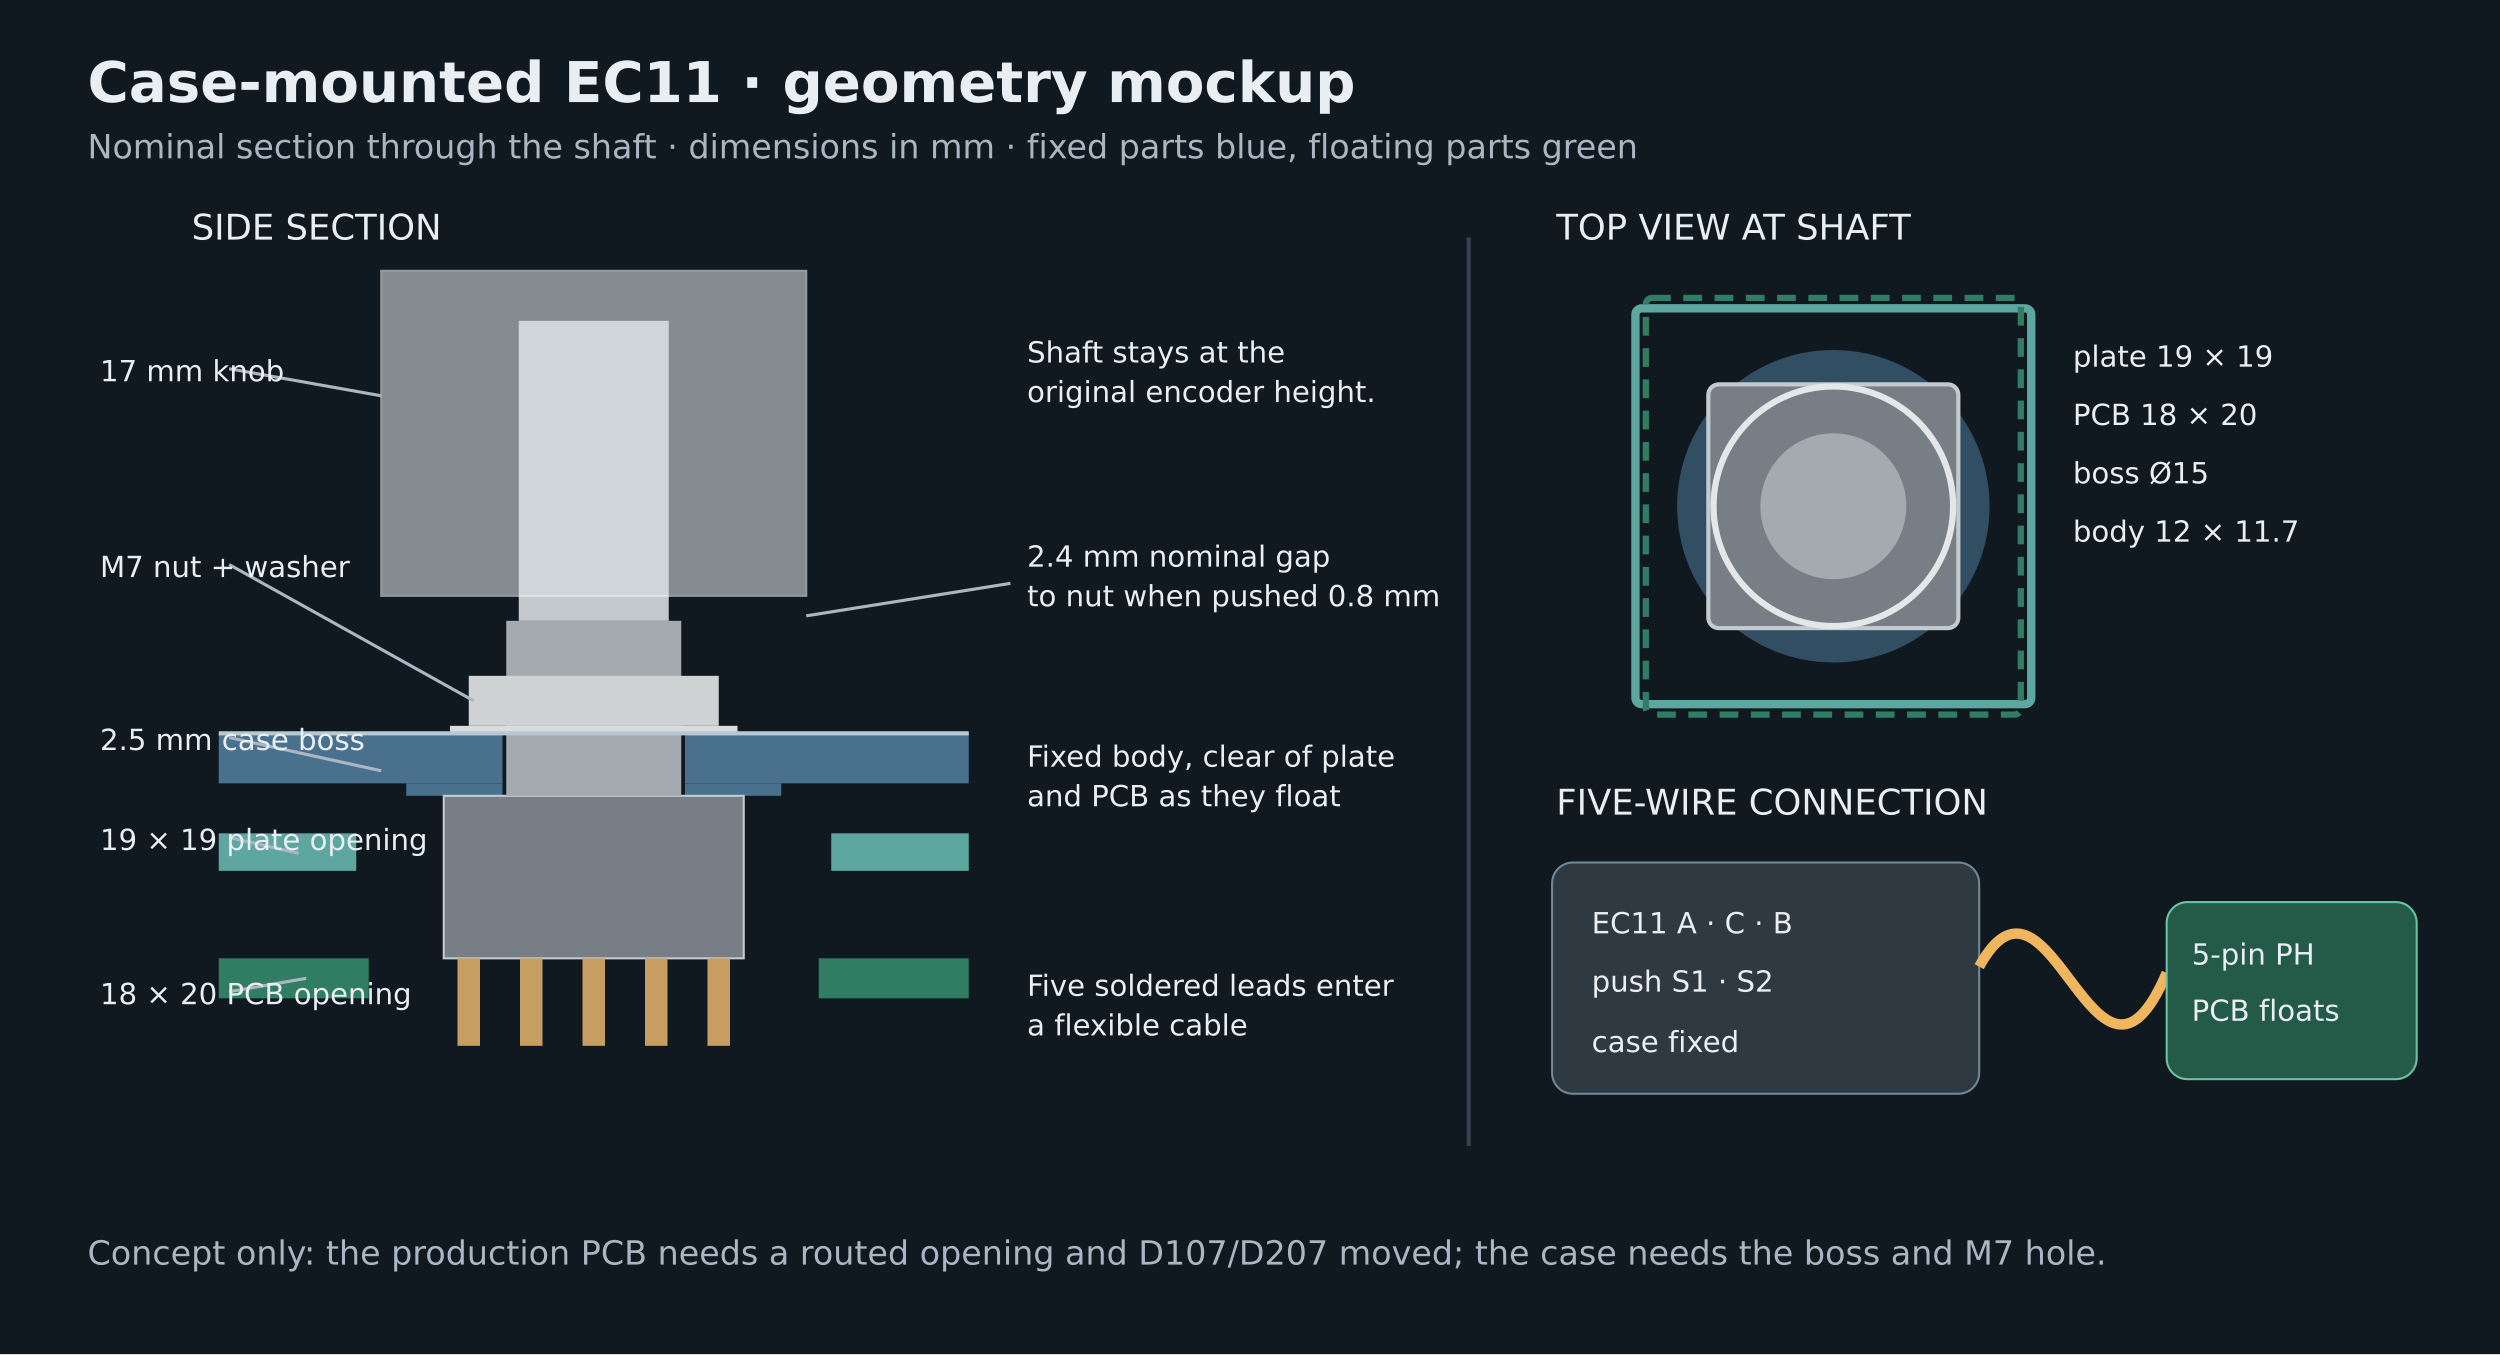
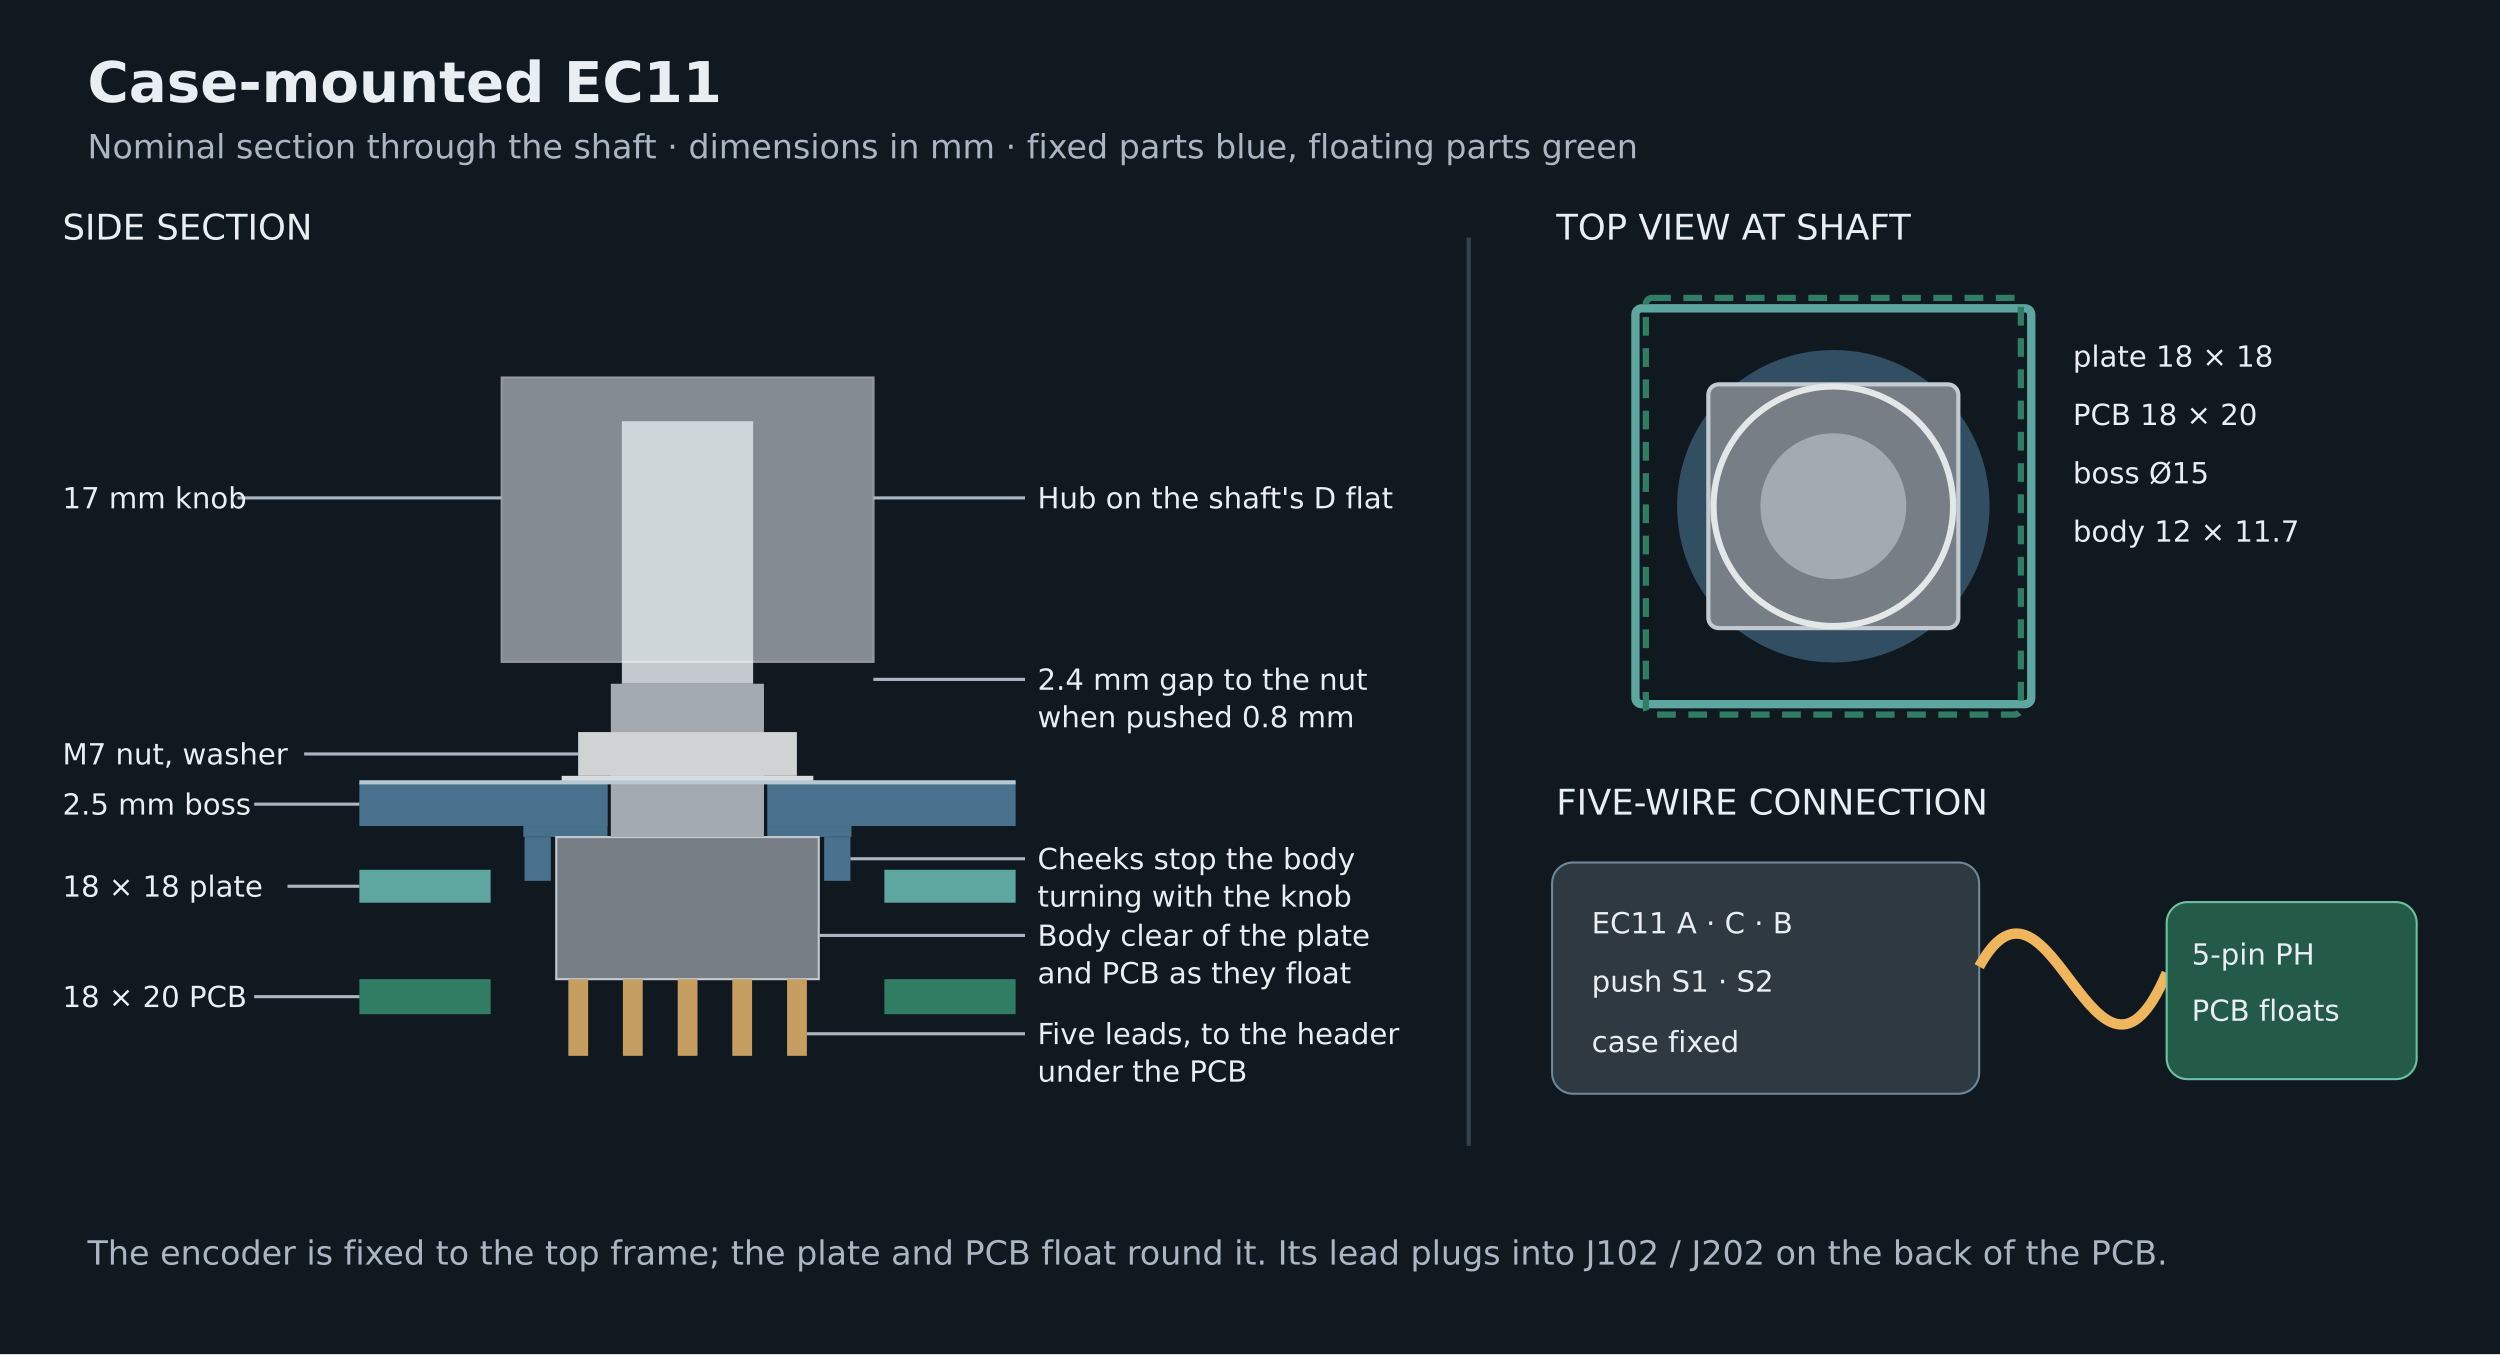
<svg xmlns="http://www.w3.org/2000/svg" width="1200" height="650" viewBox="0 0 1200 650">
  <style>text{font-family:DejaVu Sans,Arial,sans-serif;fill:#e9eef2} .sub{fill:#aab6c2;font-size:16px} .label{font-size:17px} .small{font-size:14px} .hair{stroke:#aab6c2;stroke-width:1.5;fill:none} </style>
  <rect width="1200" height="650" fill="#101820" />
-   <text x="42" y="49" font-size="27" font-weight="bold">Case-mounted EC11 · geometry mockup</text>
+   <text x="42" y="49" font-size="27" font-weight="bold">Case-mounted EC11</text>
  <text x="42" y="76" class="sub">Nominal section through the shaft · dimensions in mm · fixed parts blue, floating parts green</text>
-   <text x="92" y="115" class="label">SIDE SECTION</text>
-   <rect x="105.0" y="352.0" width="136.2" height="24.0" fill="#49718e" stroke="none" />
-   <rect x="328.8" y="352.0" width="136.2" height="24.0" fill="#49718e" stroke="none" />
-   <rect x="195.0" y="376.0" width="46.2" height="6.0" fill="#49718e" stroke="none" />
-   <rect x="328.8" y="376.0" width="46.2" height="6.0" fill="#49718e" stroke="none" />
-   <rect x="105.0" y="400.0" width="66.0" height="18.0" fill="#5ea7a1" stroke="none" />
-   <rect x="399.0" y="400.0" width="66.0" height="18.0" fill="#5ea7a1" stroke="none" />
-   <rect x="105.0" y="460.0" width="72.0" height="19.2" fill="#317d63" stroke="none" />
-   <rect x="393.0" y="460.0" width="72.0" height="19.2" fill="#317d63" stroke="none" />
-   <rect x="213.0" y="382.0" width="144.0" height="78.0" fill="#777e85" stroke="#c4cbd0" />
-   <rect x="243.0" y="298.0" width="84.0" height="84.0" fill="#a3aab0" stroke="none" />
-   <rect x="249.0" y="154.0" width="72.0" height="144.0" fill="#c2c8cc" stroke="none" />
-   <rect x="219.6" y="460.0" width="10.8" height="42.0" fill="#c69e61" stroke="none" />
-   <rect x="249.6" y="460.0" width="10.8" height="42.0" fill="#c69e61" stroke="none" />
-   <rect x="279.6" y="460.0" width="10.8" height="42.0" fill="#c69e61" stroke="none" />
-   <rect x="309.6" y="460.0" width="10.8" height="42.0" fill="#c69e61" stroke="none" />
-   <rect x="339.6" y="460.0" width="10.8" height="42.0" fill="#c69e61" stroke="none" />
-   <rect x="216.0" y="348.4" width="138.0" height="3.6" fill="#d8dcdd" stroke="none" />
-   <rect x="225.0" y="324.4" width="120.0" height="24.0" fill="#d0d3d4" stroke="none" />
-   <rect x="183.0" y="130.0" width="204.0" height="156.0" fill="#d9e0e3" stroke="#f5f7f8" opacity="0.58" />
-   <line x1="105" y1="352" x2="465" y2="352" stroke="#b7c8d2" stroke-width="2" />
-   <path class="hair" d="M 183.0 190.0 L 110 177" />
-   <text x="48" y="183" class="small">17 mm knob</text>
-   <path class="hair" d="M 227.4 336.4 L 110 271" />
-   <text x="48" y="277" class="small">M7 nut + washer</text>
-   <path class="hair" d="M 183.0 370.0 L 110 354" />
-   <text x="48" y="360" class="small">2.5 mm case boss</text>
-   <path class="hair" d="M 143.4 409.6 L 110 402" />
-   <text x="48" y="408" class="small">19 × 19 plate opening</text>
-   <path class="hair" d="M 147.0 469.6 L 110 476" />
-   <text x="48" y="482" class="small">18 × 20 PCB opening</text>
-   <text x="493" y="174" class="small">Shaft stays at the</text>
-   <text x="493" y="193" class="small">original encoder height.</text>
-   <text x="493" y="272" class="small">2.4 mm nominal gap</text>
-   <text x="493" y="291" class="small">to nut when pushed 0.8 mm</text>
-   <path class="hair" d="M 387.0 295.6 L 485 280" />
-   <text x="493" y="368" class="small">Fixed body, clear of plate</text>
-   <text x="493" y="387" class="small">and PCB as they float</text>
-   <text x="493" y="478" class="small">Five soldered leads enter</text>
-   <text x="493" y="497" class="small">a flexible cable</text>
+   <text x="30" y="115" class="label">SIDE SECTION</text>
+   <rect x="172.5" y="375.5" width="119.2" height="21.0" fill="#49718e" stroke="none" />
+   <rect x="368.3" y="375.5" width="119.2" height="21.0" fill="#49718e" stroke="none" />
+   <rect x="251.2" y="396.5" width="40.4" height="5.2" fill="#49718e" stroke="none" />
+   <rect x="368.3" y="396.5" width="40.4" height="5.2" fill="#49718e" stroke="none" />
+   <rect x="251.8" y="401.8" width="12.6" height="21.0" fill="#49718e" stroke="none" />
+   <rect x="395.6" y="401.8" width="12.6" height="21.0" fill="#49718e" stroke="none" />
+   <rect x="172.5" y="417.5" width="63.0" height="15.8" fill="#5ea7a1" stroke="none" />
+   <rect x="424.5" y="417.5" width="63.0" height="15.8" fill="#5ea7a1" stroke="none" />
+   <rect x="172.5" y="470.0" width="63.0" height="16.8" fill="#317d63" stroke="none" />
+   <rect x="424.5" y="470.0" width="63.0" height="16.8" fill="#317d63" stroke="none" />
+   <rect x="267.0" y="401.8" width="126.0" height="68.2" fill="#777e85" stroke="#c4cbd0" />
+   <rect x="293.2" y="328.2" width="73.5" height="73.5" fill="#a3aab0" stroke="none" />
+   <rect x="298.5" y="202.2" width="63.0" height="126.0" fill="#c2c8cc" stroke="none" />
+   <rect x="272.8" y="470.0" width="9.5" height="36.8" fill="#c69e61" stroke="none" />
+   <rect x="299.0" y="470.0" width="9.5" height="36.8" fill="#c69e61" stroke="none" />
+   <rect x="325.3" y="470.0" width="9.5" height="36.8" fill="#c69e61" stroke="none" />
+   <rect x="351.5" y="470.0" width="9.5" height="36.8" fill="#c69e61" stroke="none" />
+   <rect x="377.8" y="470.0" width="9.5" height="36.8" fill="#c69e61" stroke="none" />
+   <rect x="269.6" y="372.4" width="120.8" height="3.2" fill="#d8dcdd" stroke="none" />
+   <rect x="277.5" y="351.4" width="105.0" height="21.0" fill="#d0d3d4" stroke="none" />
+   <rect x="240.8" y="181.2" width="178.5" height="136.5" fill="#d9e0e3" stroke="#f5f7f8" opacity="0.58" />
+   <line x1="172.5" y1="375.5" x2="487.5" y2="375.5" stroke="#b7c8d2" stroke-width="2" />
+   <path class="hair" d="M 114 239.0 L 240.8 239.0" />
+   <text x="30" y="244.0" class="small">17 mm knob</text>
+   <path class="hair" d="M 146 361.9 L 277.5 361.9" />
+   <text x="30" y="366.9" class="small">M7 nut, washer</text>
+   <path class="hair" d="M 122 386.0 L 172.5 386.0" />
+   <text x="30" y="391.0" class="small">2.5 mm boss</text>
+   <path class="hair" d="M 138 425.4 L 172.5 425.4" />
+   <text x="30" y="430.4" class="small">18 × 18 plate</text>
+   <path class="hair" d="M 122 478.4 L 172.5 478.4" />
+   <text x="30" y="483.4" class="small">18 × 20 PCB</text>
+   <path class="hair" d="M 419.2 239.0 L 492 239.0" />
+   <text x="498" y="244.0" class="small">Hub on the shaft's D flat</text>
+   <path class="hair" d="M 419.2 326.1 L 492 326.1" />
+   <text x="498" y="331.1" class="small">2.4 mm gap to the nut</text>
+   <text x="498" y="349.1" class="small">when pushed 0.8 mm</text>
+   <path class="hair" d="M 408.2 412.2 L 492 412.2" />
+   <text x="498" y="417.2" class="small">Cheeks stop the body</text>
+   <text x="498" y="435.2" class="small">turning with the knob</text>
+   <path class="hair" d="M 393.0 449.0 L 492 449.0" />
+   <text x="498" y="454.0" class="small">Body clear of the plate</text>
+   <text x="498" y="472.0" class="small">and PCB as they float</text>
+   <path class="hair" d="M 387.2 496.2 L 492 496.2" />
+   <text x="498" y="501.2" class="small">Five leads, to the header</text>
+   <text x="498" y="519.2" class="small">under the PCB</text>
  <line x1="705" y1="114" x2="705" y2="550" stroke="#34434d" stroke-width="2" />
  <text x="747" y="115" class="label">TOP VIEW AT SHAFT</text>
  <rect x="785" y="148" width="190" height="190" rx="3" fill="none" stroke="#5ea7a1" stroke-width="4" />
  <rect x="790" y="143" width="180" height="200" rx="3" fill="none" stroke="#317d63" stroke-width="3" stroke-dasharray="9 6" />
  <circle cx="880" cy="243" r="75" fill="#49718e" opacity=".6" />
  <rect x="820" y="184.5" width="120" height="117" rx="5" fill="#777e85" stroke="#c4cbd0" stroke-width="2" />
  <circle cx="880" cy="243" r="35" fill="#a3aab0" />
  <circle cx="880" cy="243" r="57.5" fill="none" stroke="#e3e7e8" stroke-width="3" />
-   <text x="995" y="176" class="small">plate 19 × 19</text>
+   <text x="995" y="176" class="small">plate 18 × 18</text>
  <text x="995" y="204" class="small">PCB 18 × 20</text>
  <text x="995" y="232" class="small">boss Ø15</text>
  <text x="995" y="260" class="small">body 12 × 11.7</text>
  <text x="747" y="391" class="label">FIVE-WIRE CONNECTION</text>
  <rect x="745" y="414" width="205" height="111" rx="10" fill="#2e3942" stroke="#6f8797" />
  <text x="764" y="448" class="small">EC11 A · C · B</text>
  <text x="764" y="476" class="small">push S1 · S2</text>
  <text x="764" y="505" class="small">case fixed</text>
  <path d="M 950 464 C 984 402, 1006 547, 1040 467" fill="none" stroke="#f0b65e" stroke-width="5" />
  <rect x="1040" y="433" width="120" height="85" rx="10" fill="#245a48" stroke="#6bc3a2" />
  <text x="1052" y="463" class="small">5-pin PH</text>
  <text x="1052" y="490" class="small">PCB floats</text>
-   <text x="42" y="607" class="sub">Concept only: the production PCB needs a routed opening and D107/D207 moved; the case needs the boss and M7 hole.</text>
+   <text x="42" y="607" class="sub">The encoder is fixed to the top frame; the plate and PCB float round it. Its lead plugs into J102 / J202 on the back of the PCB.</text>
</svg>
